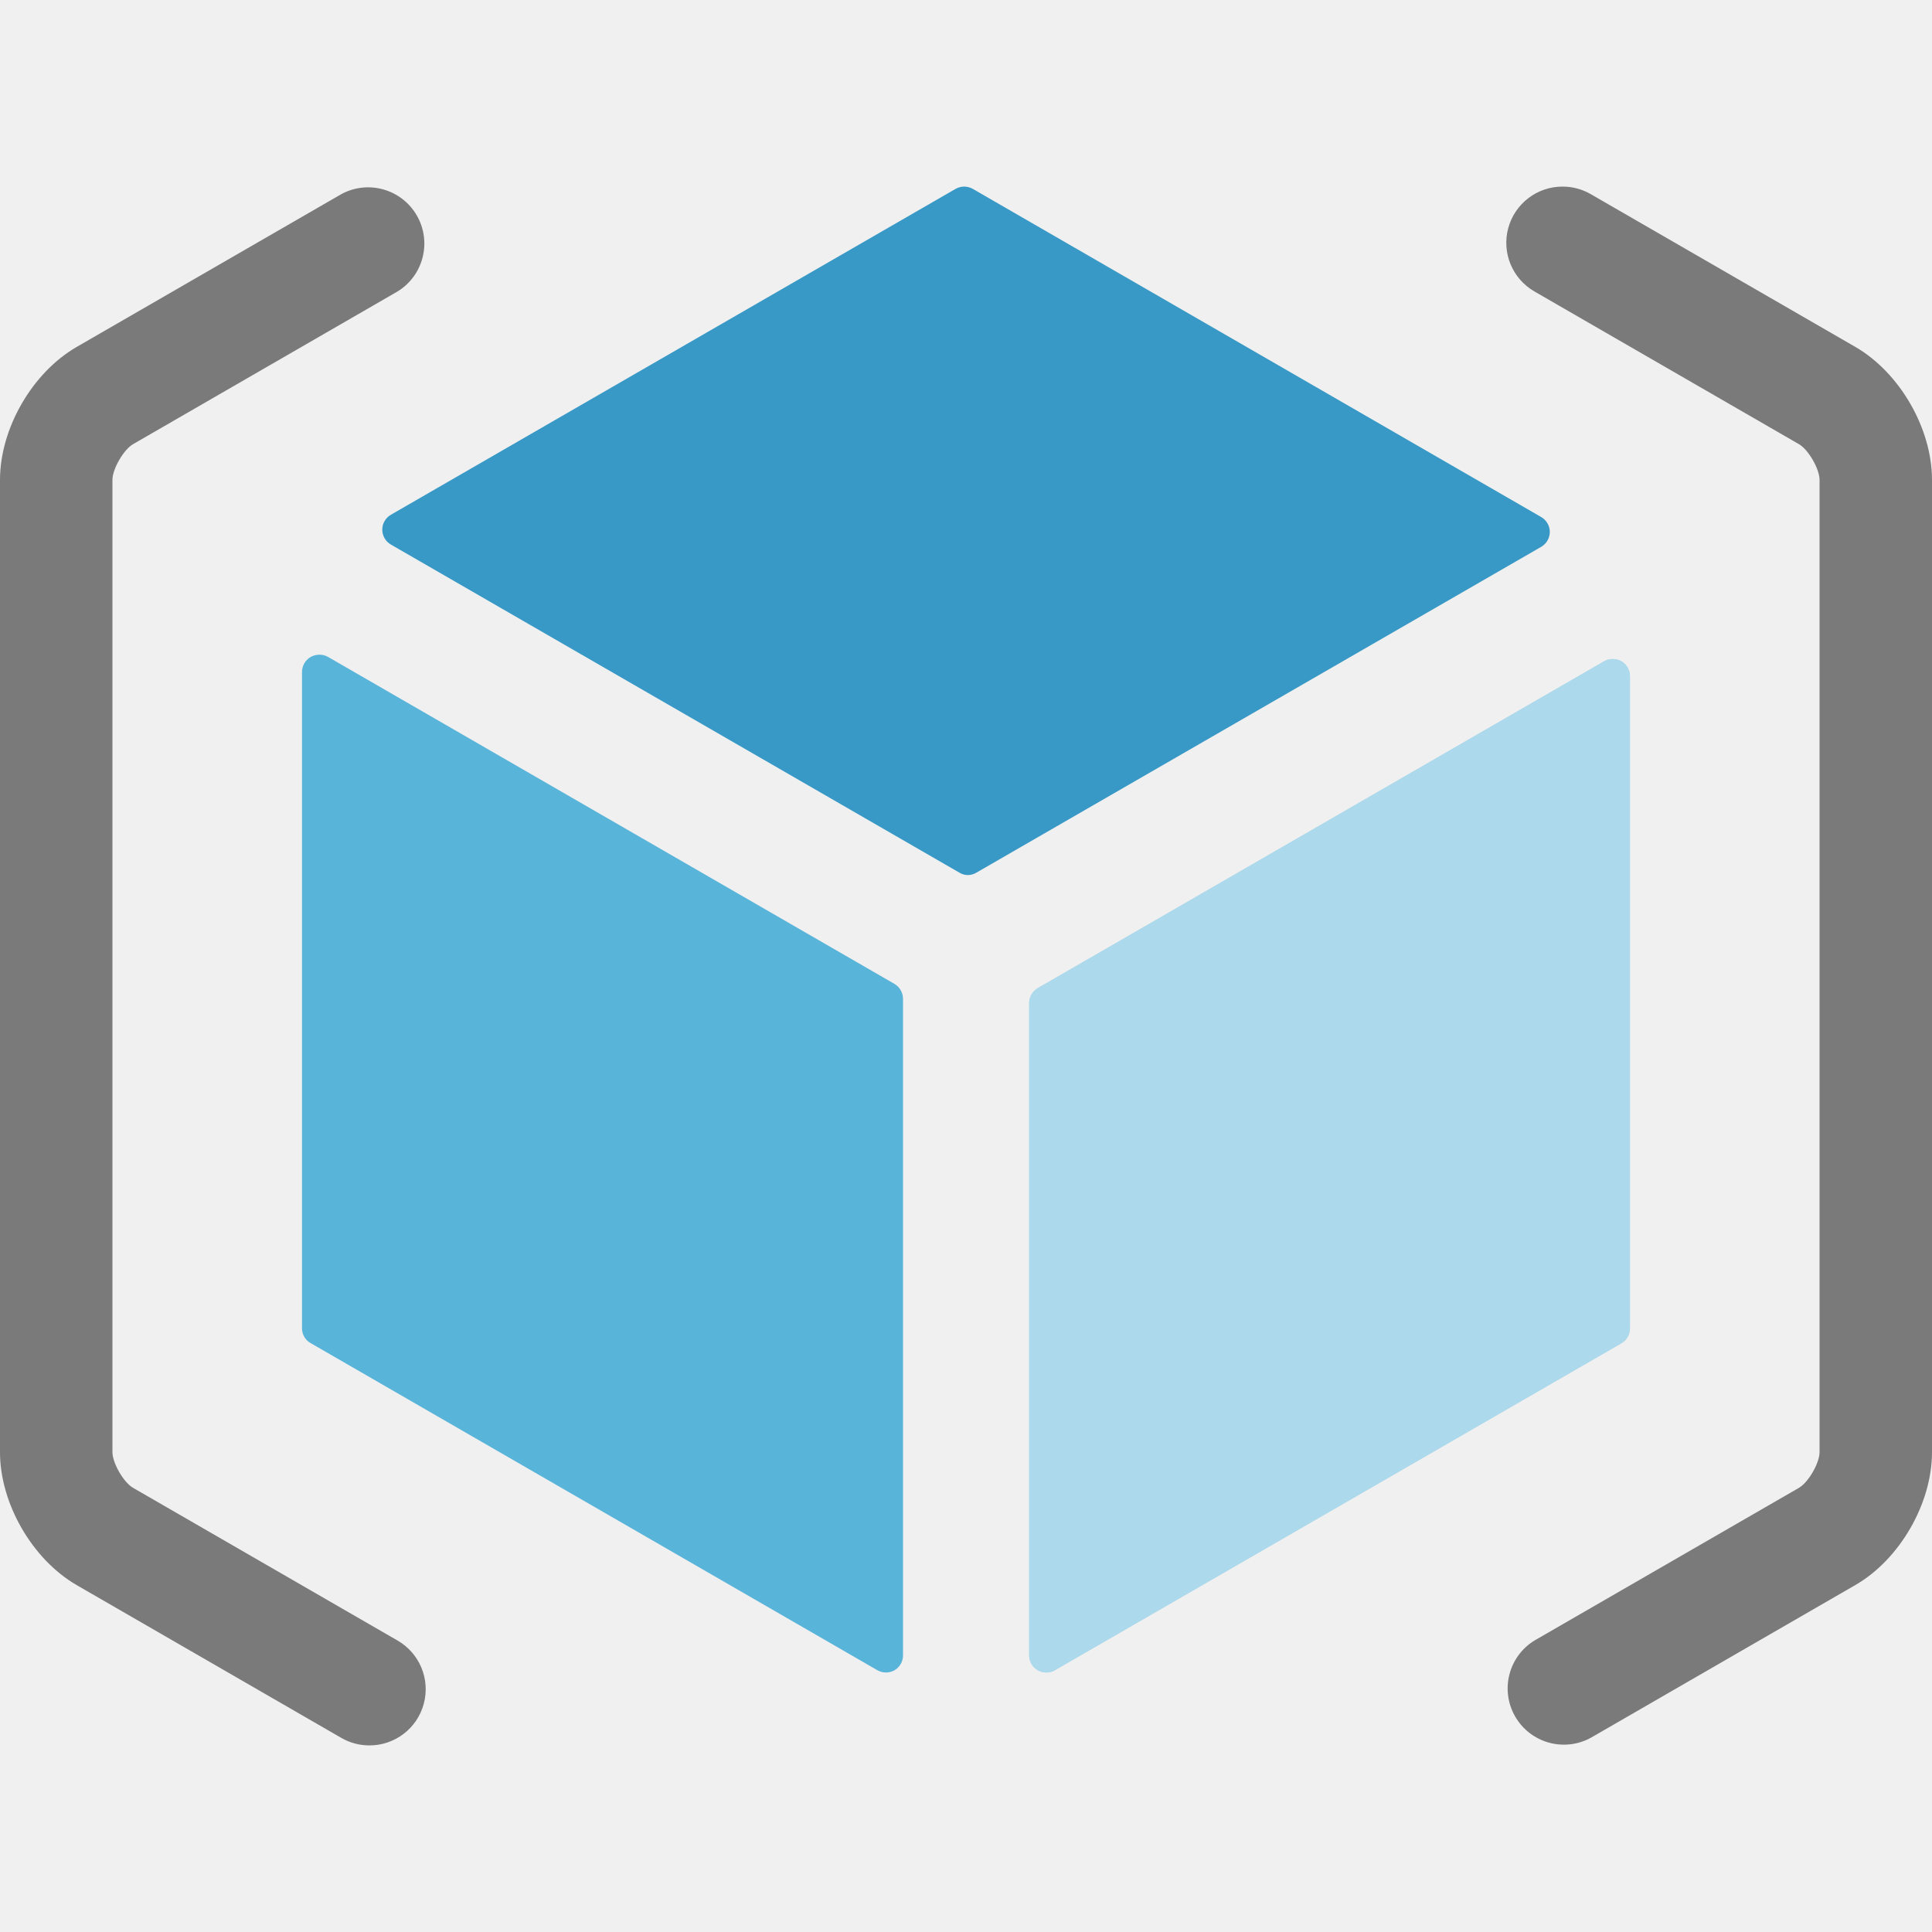
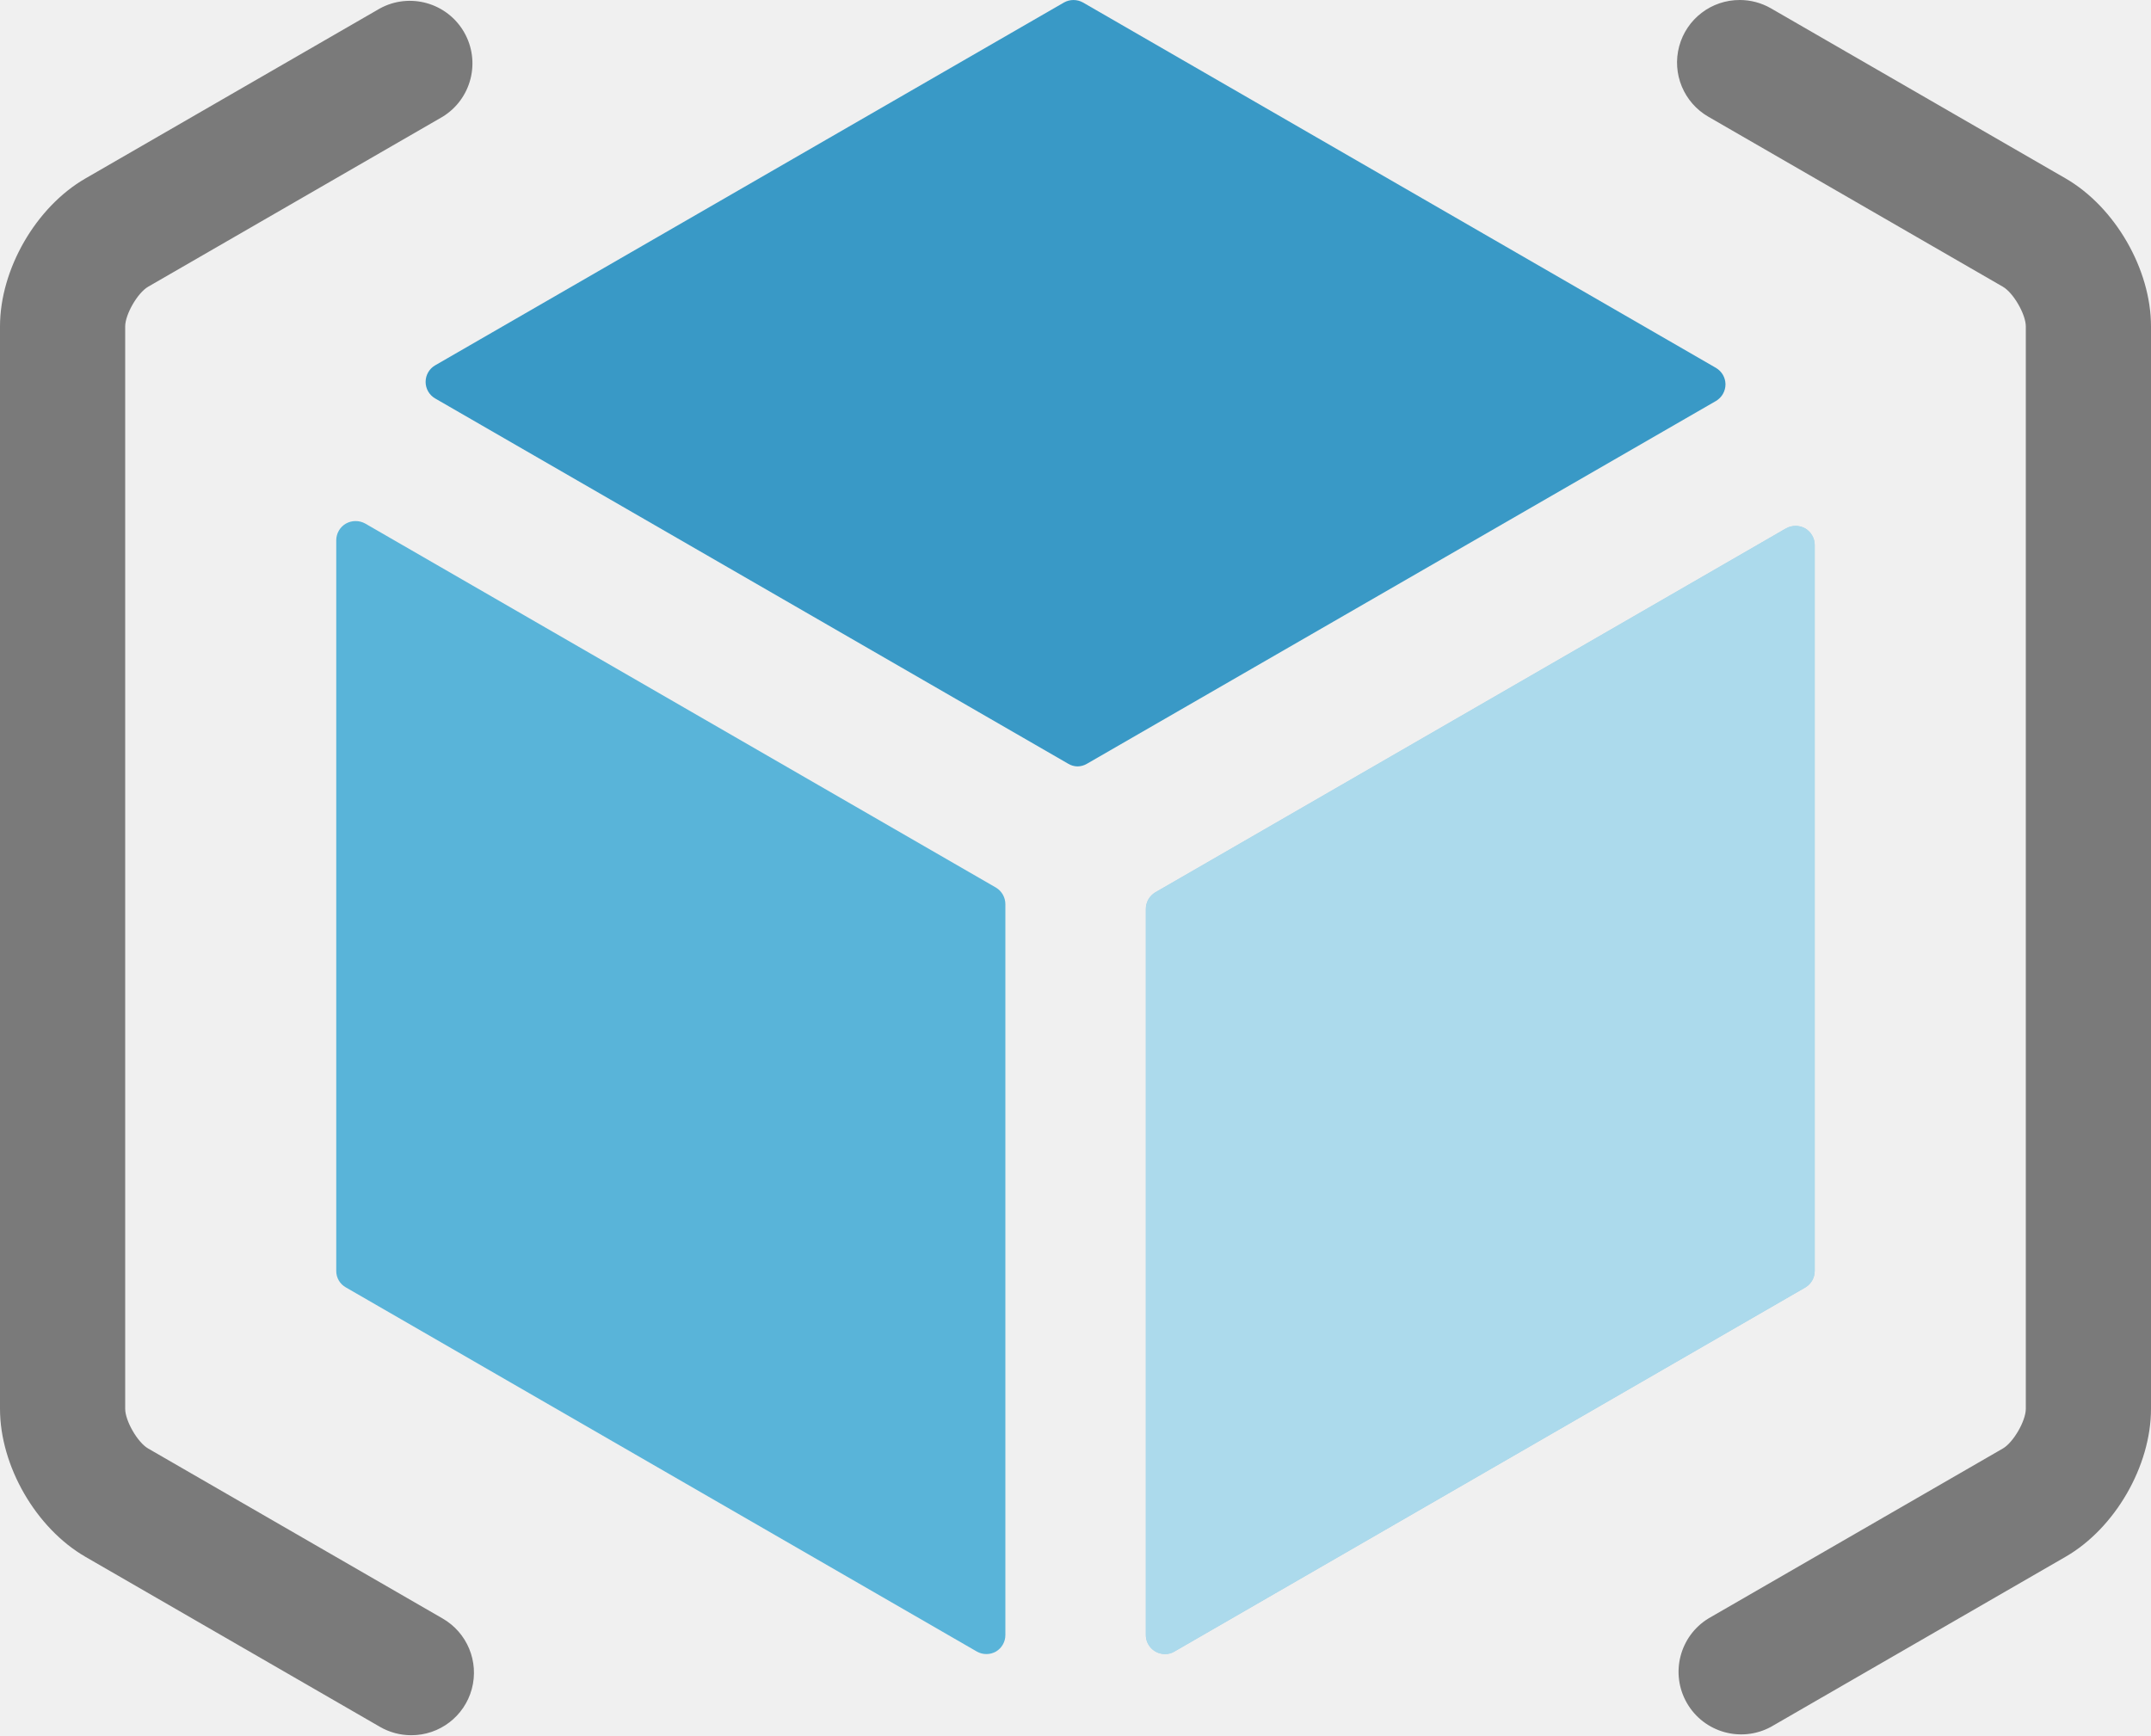
- <svg viewBox="0 0 50 50" class="" role="presentation" focusable="false" id="FxSymbol0-023">
-   <g>
-     <path d="M25.047 22.647a.428.428 0 0 1-.22-.064l-14.711-8.49a.445.445 0 0 1 0-.771l14.616-8.435a.452.452 0 0 1 .442 0l14.714 8.495a.447.447 0 0 1 .221.382.45.45 0 0 1-.221.387l-14.619 8.433a.438.438 0 0 1-.222.063" class="msportalfx-svg-c16" fill="#3999c6" />
-     <path d="M22.932 43.284a.444.444 0 0 1-.226-.059L8.042 34.761a.436.436 0 0 1-.226-.386V17.39a.45.45 0 0 1 .226-.389.463.463 0 0 1 .448 0l14.662 8.464a.45.45 0 0 1 .218.387v16.987a.445.445 0 0 1-.218.386.44.44 0 0 1-.22.059m4.149 0a.444.444 0 0 1-.446-.445V25.962c0-.159.084-.305.22-.387l14.66-8.461a.458.458 0 0 1 .448 0c.134.08.22.227.22.385v16.877a.446.446 0 0 1-.22.386l-14.665 8.464a.401.401 0 0 1-.217.058" class="msportalfx-svg-c15" fill="#59b4d9" />
-     <path opacity=".5" d="M27.081 43.284a.444.444 0 0 1-.446-.445V25.962c0-.159.084-.305.22-.387l14.66-8.461a.458.458 0 0 1 .448 0c.134.08.22.227.22.385v16.877a.446.446 0 0 1-.22.386l-14.665 8.464a.401.401 0 0 1-.217.058" class="msportalfx-svg-c01" fill="#ffffff" />
-     <path d="M9.558 45.171a1.45 1.45 0 0 1-.726-.195l-6.845-3.952C.835 40.358 0 38.911 0 37.582V12.418c0-1.329.835-2.777 1.987-3.441l6.845-3.952a1.455 1.455 0 0 1 1.455 2.519l-6.845 3.952c-.243.141-.532.641-.532.922v25.164c0 .281.289.782.532.922l6.845 3.952a1.454 1.454 0 0 1-.729 2.715zM40.442 4.829c.247 0 .497.063.726.195l6.845 3.952C49.165 9.642 50 11.089 50 12.418v25.164c0 1.329-.835 2.777-1.987 3.441l-6.845 3.952a1.455 1.455 0 0 1-1.455-2.519l6.845-3.952c.243-.141.532-.641.532-.922V12.418c0-.281-.289-.782-.532-.922l-6.845-3.952a1.454 1.454 0 0 1 .729-2.715z" class="msportalfx-svg-c04" fill="#7a7a7a" />
+ <svg xmlns="http://www.w3.org/2000/svg" viewBox="0 0 50 40.342" class="" role="presentation" focusable="false" id="FxSymbol0-023" version="1.1" width="50" height="40.342">
+   <defs id="defs17" />
+   <g id="g12" transform="translate(0,-4.828991)">
+     <path d="m 25.047,22.647 a 0.428,0.428 0 0 1 -0.22,-0.064 l -14.711,-8.49 a 0.445,0.445 0 0 1 0,-0.771 L 24.732,4.887 a 0.452,0.452 0 0 1 0.442,0 l 14.714,8.495 a 0.447,0.447 0 0 1 0.221,0.382 0.45,0.45 0 0 1 -0.221,0.387 l -14.619,8.433 a 0.438,0.438 0 0 1 -0.222,0.063" class="msportalfx-svg-c16" id="path4" style="fill:#3999c6" />
+     <path d="M 22.932,43.284 A 0.444,0.444 0 0 1 22.706,43.225 L 8.042,34.761 A 0.436,0.436 0 0 1 7.816,34.375 V 17.39 a 0.45,0.45 0 0 1 0.226,-0.389 0.463,0.463 0 0 1 0.448,0 l 14.662,8.464 a 0.45,0.45 0 0 1 0.218,0.387 v 16.987 a 0.445,0.445 0 0 1 -0.218,0.386 0.44,0.44 0 0 1 -0.22,0.059 m 4.149,0 A 0.444,0.444 0 0 1 26.635,42.839 V 25.962 c 0,-0.159 0.084,-0.305 0.22,-0.387 l 14.66,-8.461 a 0.458,0.458 0 0 1 0.448,0 c 0.134,0.08 0.22,0.227 0.22,0.385 v 16.877 a 0.446,0.446 0 0 1 -0.22,0.386 l -14.665,8.464 a 0.401,0.401 0 0 1 -0.217,0.058" class="msportalfx-svg-c15" id="path6" style="fill:#59b4d9" />
+     <path d="M 27.081,43.284 A 0.444,0.444 0 0 1 26.635,42.839 V 25.962 c 0,-0.159 0.084,-0.305 0.22,-0.387 l 14.66,-8.461 a 0.458,0.458 0 0 1 0.448,0 c 0.134,0.08 0.22,0.227 0.22,0.385 v 16.877 a 0.446,0.446 0 0 1 -0.22,0.386 l -14.665,8.464 a 0.401,0.401 0 0 1 -0.217,0.058" class="msportalfx-svg-c01" id="path8" style="opacity:0.5;fill:#ffffff" />
+     <path d="M 9.558,45.171 A 1.45,1.45 0 0 1 8.832,44.976 L 1.987,41.024 C 0.835,40.358 0,38.911 0,37.582 V 12.418 C 0,11.089 0.835,9.641 1.987,8.977 L 8.832,5.025 a 1.455,1.455 0 0 1 1.455,2.519 L 3.442,11.496 C 3.199,11.637 2.91,12.137 2.91,12.418 v 25.164 c 0,0.281 0.289,0.782 0.532,0.922 l 6.845,3.952 A 1.454,1.454 0 0 1 9.558,45.171 Z M 40.442,4.829 c 0.247,0 0.497,0.063 0.726,0.195 l 6.845,3.952 C 49.165,9.642 50,11.089 50,12.418 v 25.164 c 0,1.329 -0.835,2.777 -1.987,3.441 l -6.845,3.952 a 1.455,1.455 0 0 1 -1.455,-2.519 l 6.845,-3.952 c 0.243,-0.141 0.532,-0.641 0.532,-0.922 V 12.418 c 0,-0.281 -0.289,-0.782 -0.532,-0.922 L 39.713,7.544 a 1.454,1.454 0 0 1 0.729,-2.715 z" class="msportalfx-svg-c04" id="path10" style="fill:#7a7a7a" />
  </g>
</svg>
